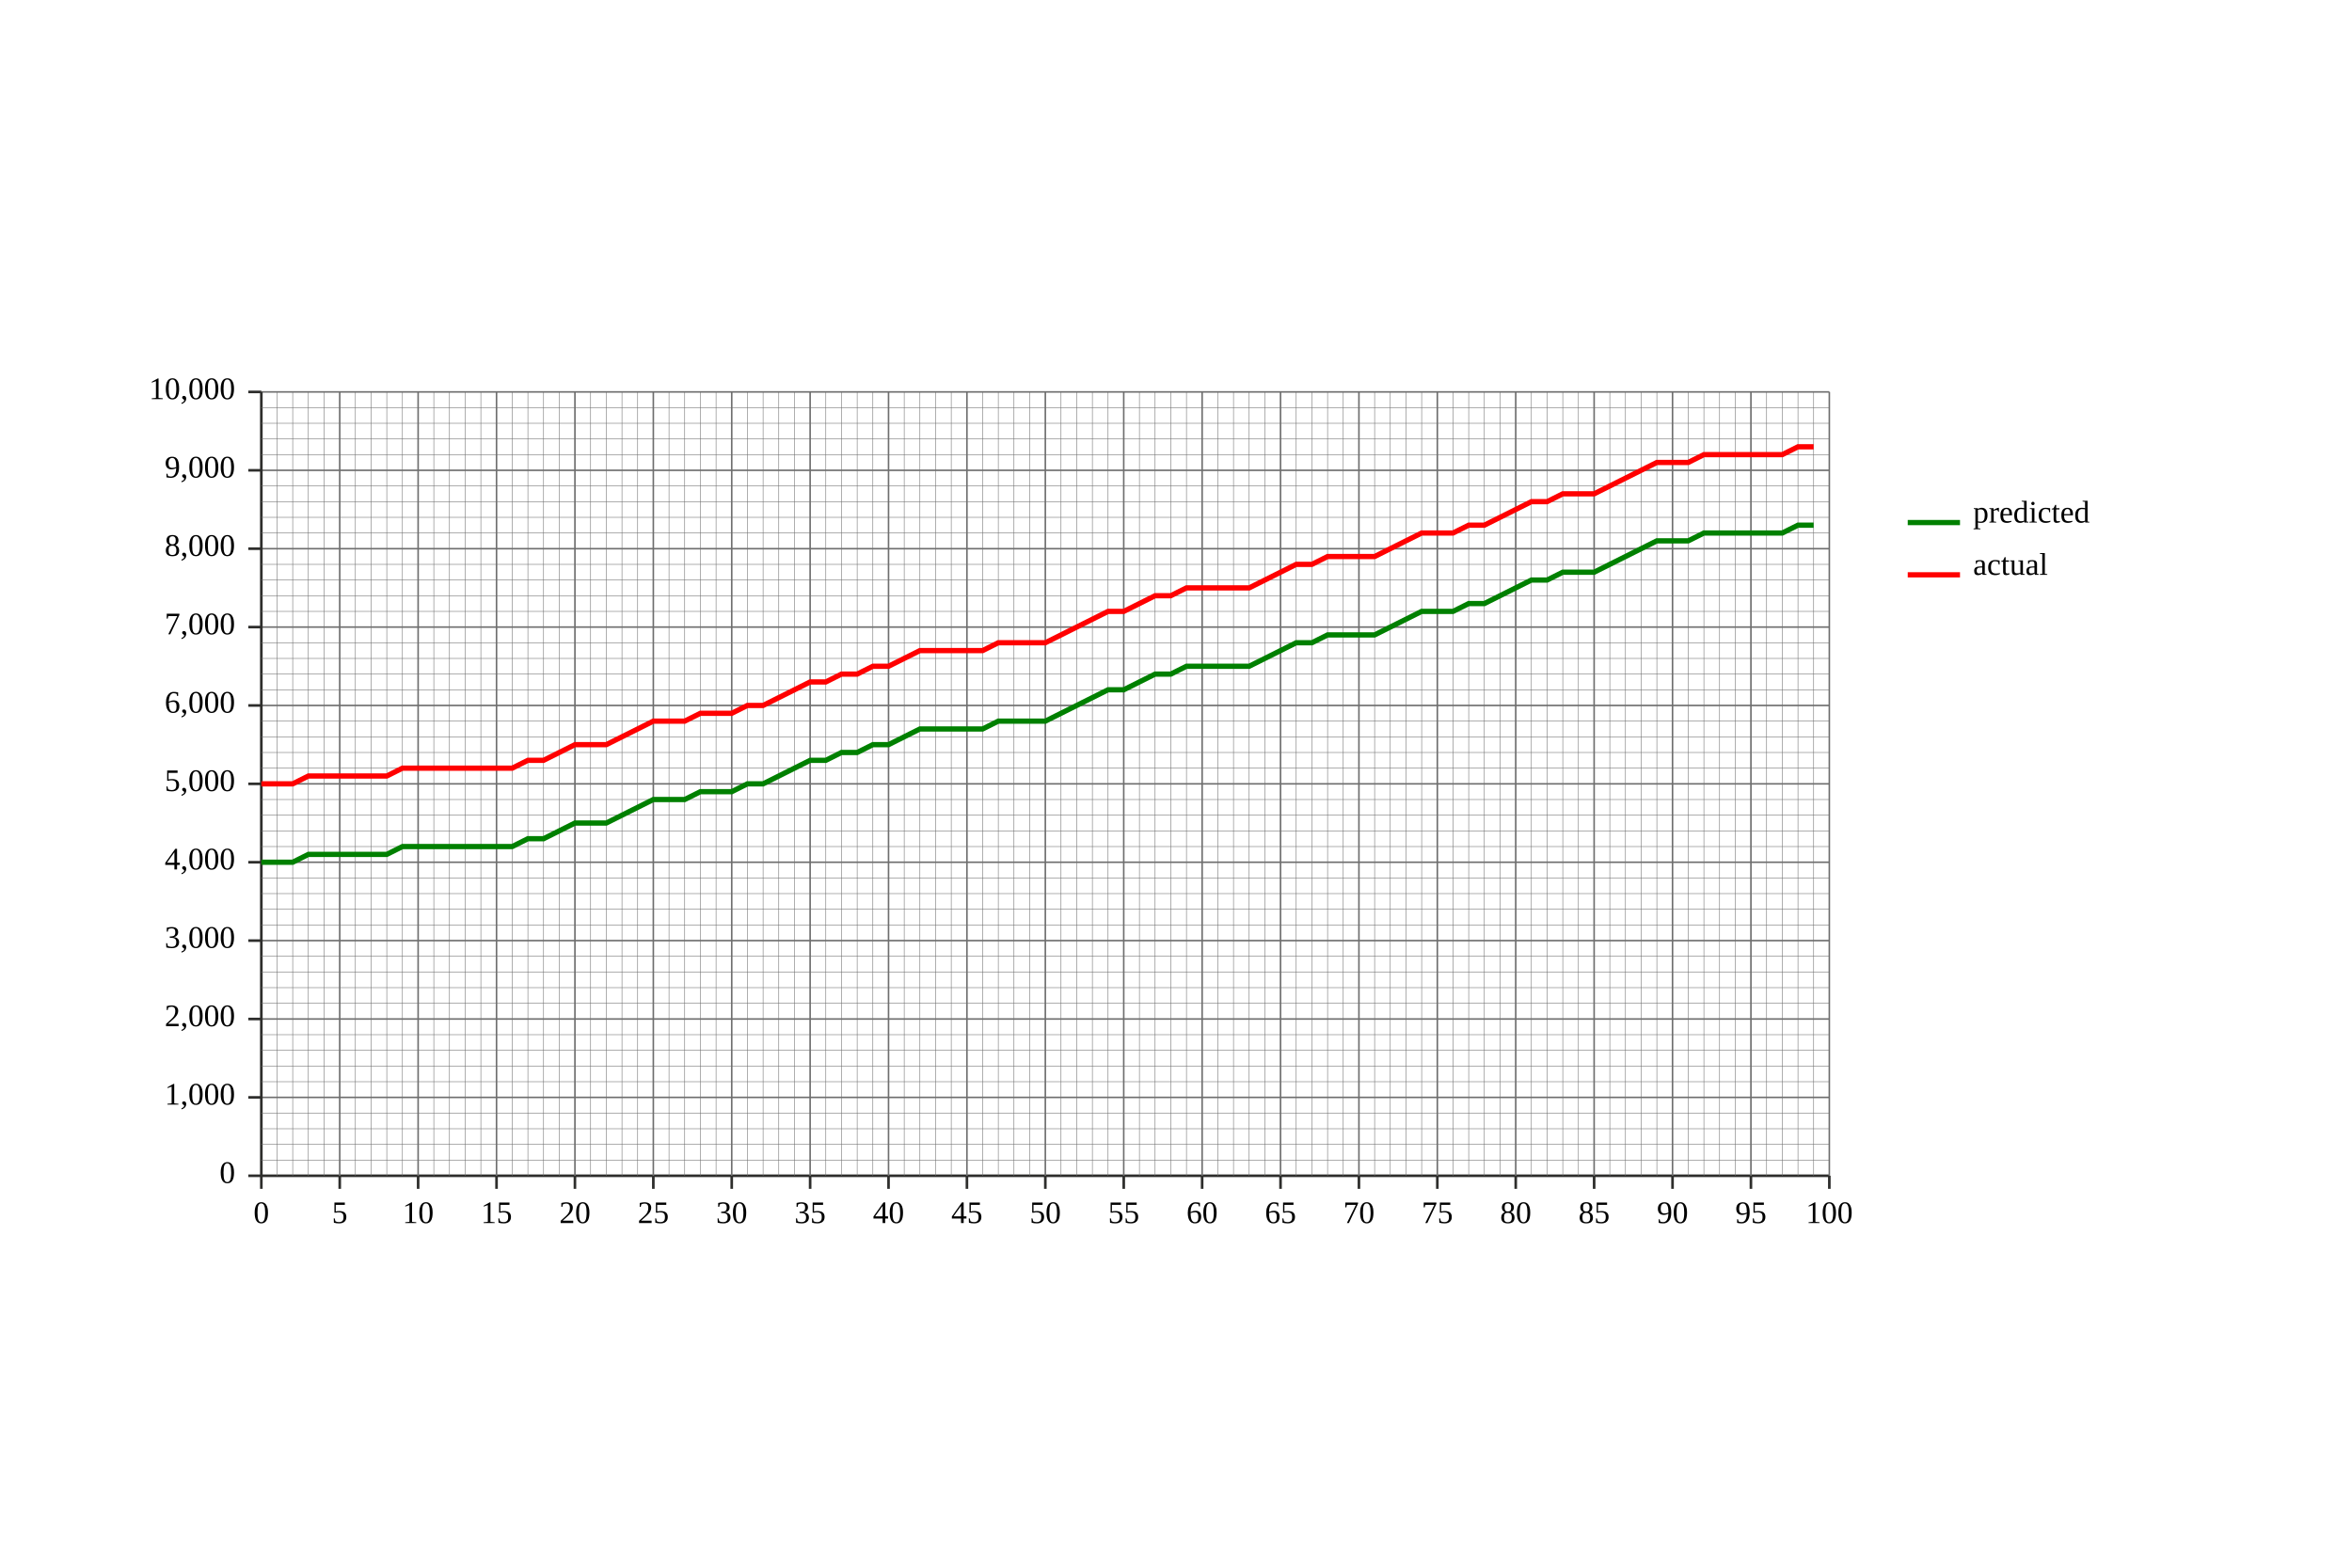
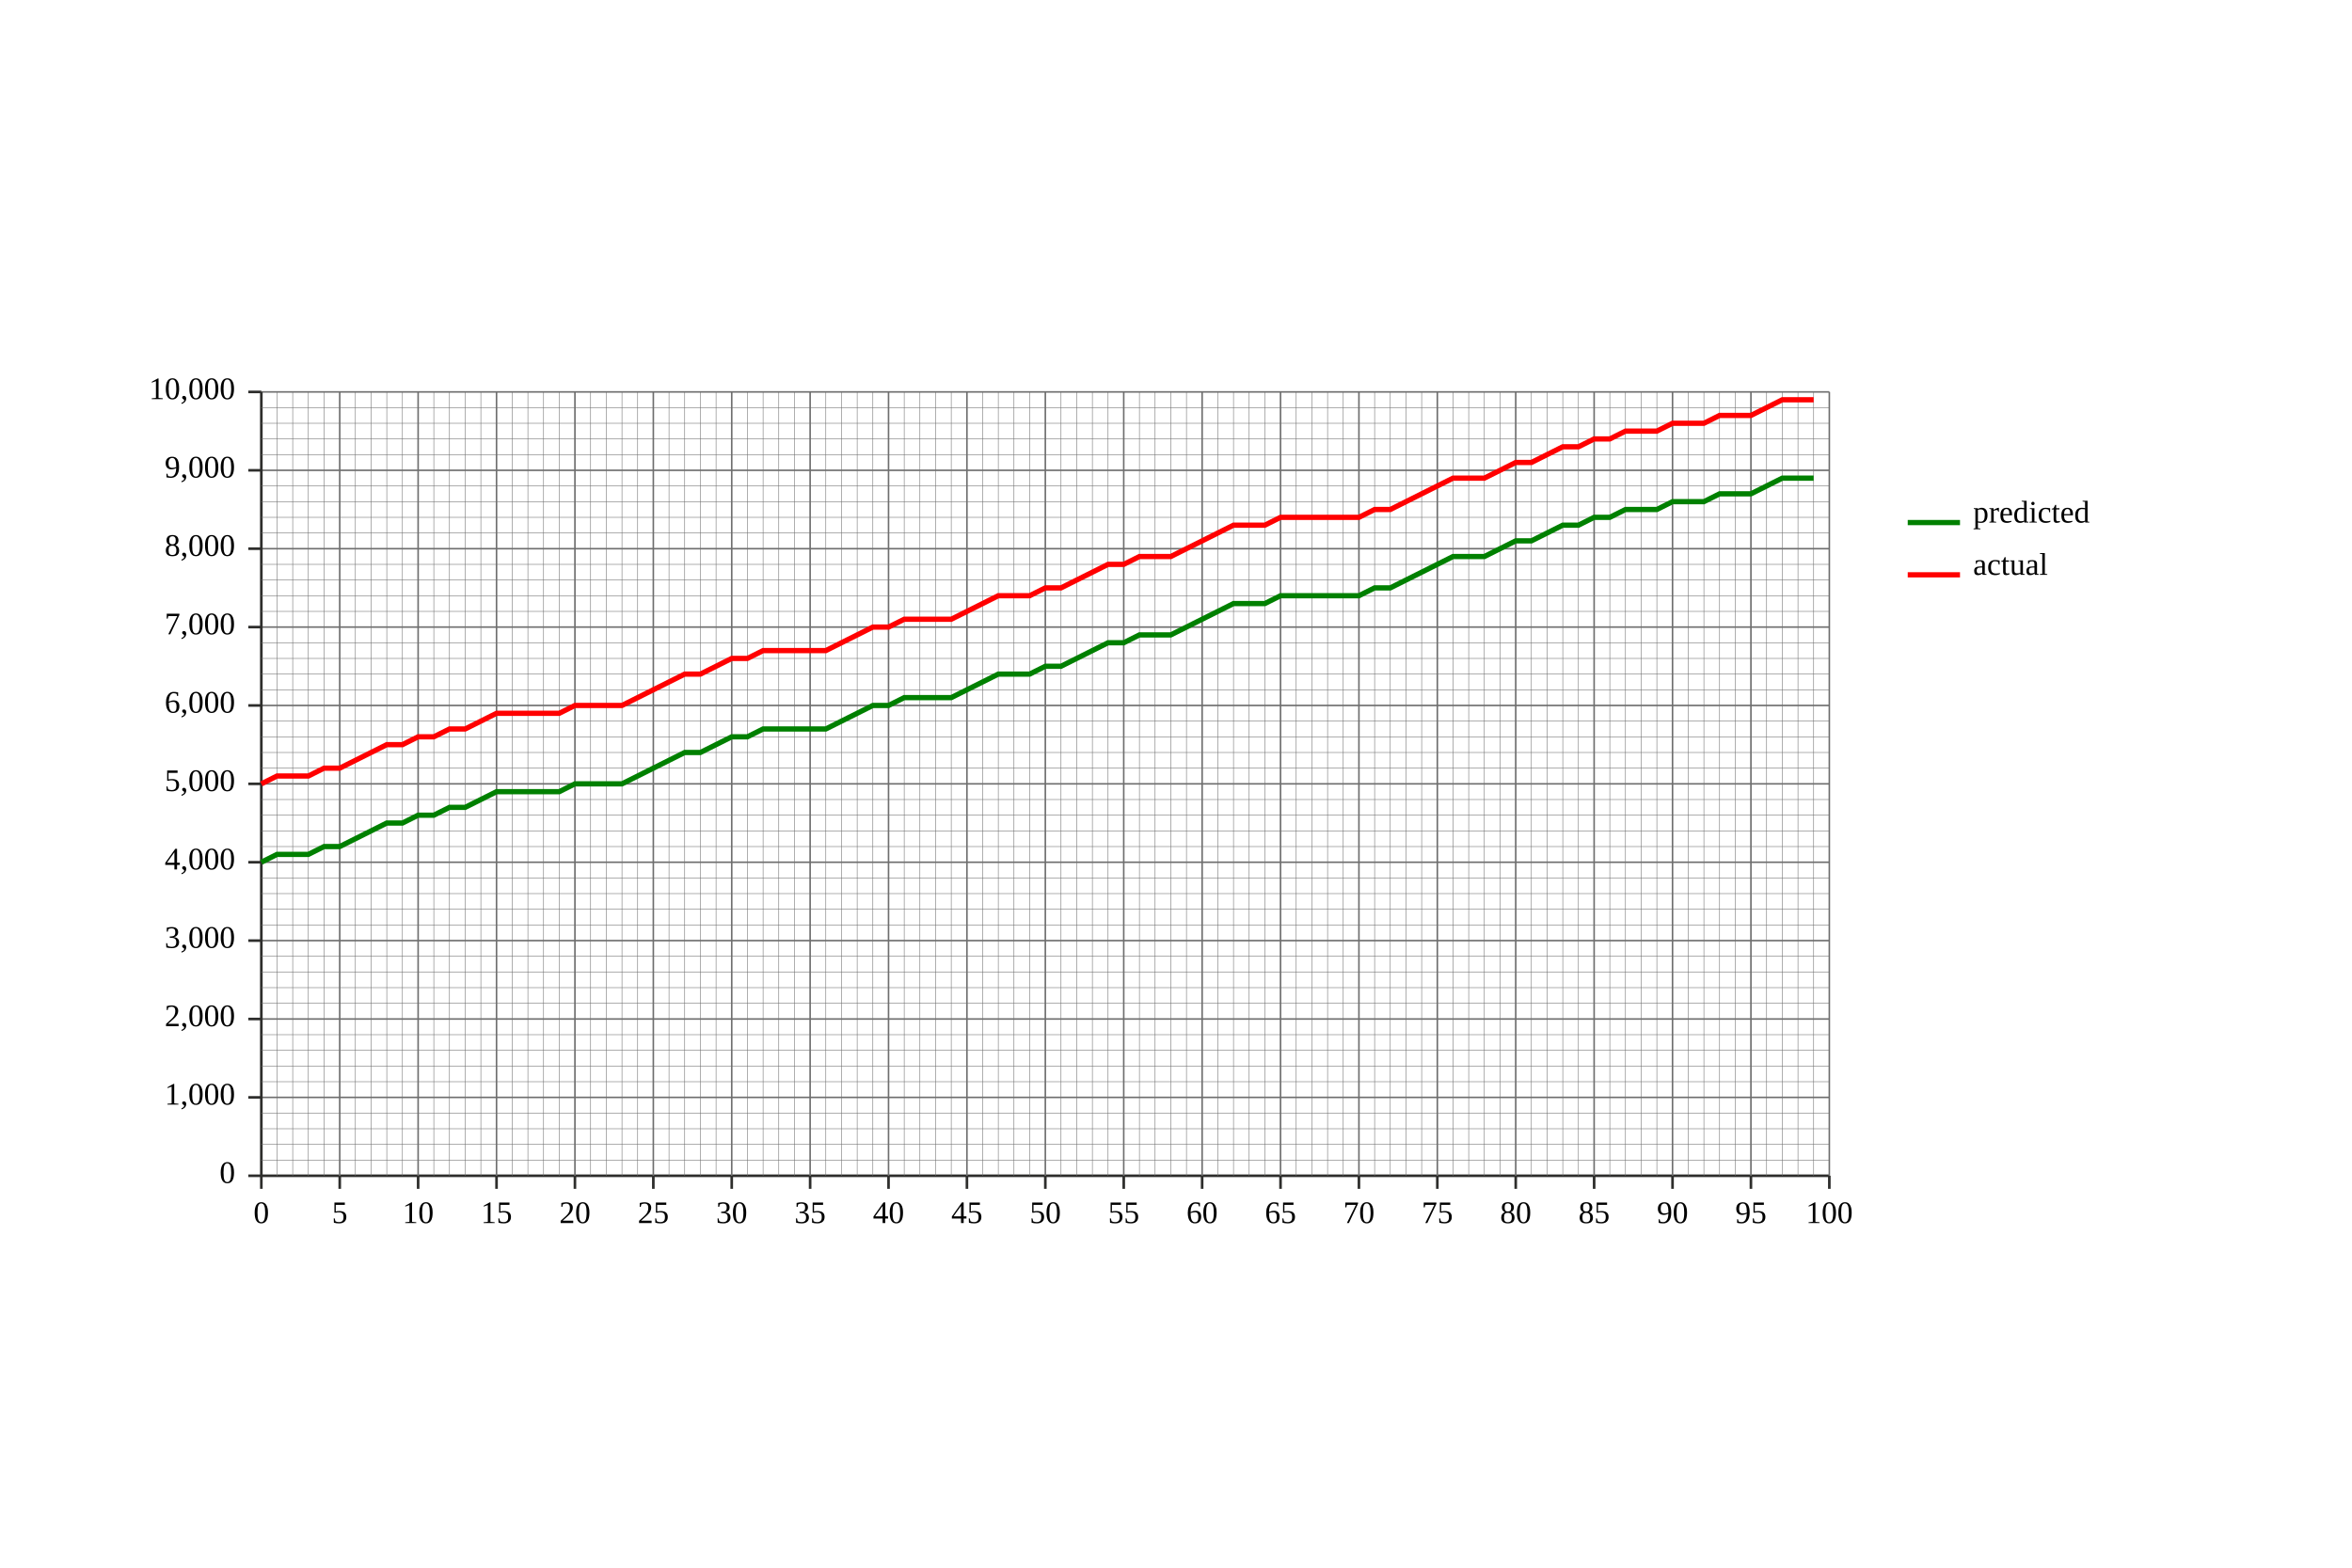
<svg xmlns="http://www.w3.org/2000/svg" viewBox="0 0 900 600">
  <line x1="100" y1="450" x2="700" y2="450" stroke="#2e2e2c" />
  <line x1="100.0" y1="450" x2="100.0" y2="455" stroke="#2e2e2c" />
  <line x1="130.0" y1="450" x2="130.0" y2="455" stroke="#2e2e2c" />
  <line x1="160.0" y1="450" x2="160.0" y2="455" stroke="#2e2e2c" />
  <line x1="190.0" y1="450" x2="190.0" y2="455" stroke="#2e2e2c" />
  <line x1="220.0" y1="450" x2="220.0" y2="455" stroke="#2e2e2c" />
  <line x1="250.0" y1="450" x2="250.0" y2="455" stroke="#2e2e2c" />
  <line x1="280.0" y1="450" x2="280.0" y2="455" stroke="#2e2e2c" />
  <line x1="310.0" y1="450" x2="310.0" y2="455" stroke="#2e2e2c" />
  <line x1="340.0" y1="450" x2="340.0" y2="455" stroke="#2e2e2c" />
  <line x1="370.0" y1="450" x2="370.0" y2="455" stroke="#2e2e2c" />
  <line x1="400.0" y1="450" x2="400.0" y2="455" stroke="#2e2e2c" />
  <line x1="430.0" y1="450" x2="430.0" y2="455" stroke="#2e2e2c" />
  <line x1="460.0" y1="450" x2="460.0" y2="455" stroke="#2e2e2c" />
  <line x1="490.0" y1="450" x2="490.0" y2="455" stroke="#2e2e2c" />
  <line x1="520.0" y1="450" x2="520.0" y2="455" stroke="#2e2e2c" />
  <line x1="550.0" y1="450" x2="550.0" y2="455" stroke="#2e2e2c" />
  <line x1="580.0" y1="450" x2="580.0" y2="455" stroke="#2e2e2c" />
  <line x1="610.0" y1="450" x2="610.0" y2="455" stroke="#2e2e2c" />
  <line x1="640.0" y1="450" x2="640.0" y2="455" stroke="#2e2e2c" />
  <line x1="670.0" y1="450" x2="670.0" y2="455" stroke="#2e2e2c" />
  <line x1="700.0" y1="450" x2="700.0" y2="455" stroke="#2e2e2c" />
  <text x="100.0" y="460" text-anchor="middle" dominant-baseline="hanging">0</text>
  <text x="130.0" y="460" text-anchor="middle" dominant-baseline="hanging">5</text>
  <text x="160.0" y="460" text-anchor="middle" dominant-baseline="hanging">10</text>
  <text x="190.0" y="460" text-anchor="middle" dominant-baseline="hanging">15</text>
  <text x="220.0" y="460" text-anchor="middle" dominant-baseline="hanging">20</text>
  <text x="250.0" y="460" text-anchor="middle" dominant-baseline="hanging">25</text>
  <text x="280.0" y="460" text-anchor="middle" dominant-baseline="hanging">30</text>
  <text x="310.0" y="460" text-anchor="middle" dominant-baseline="hanging">35</text>
  <text x="340.0" y="460" text-anchor="middle" dominant-baseline="hanging">40</text>
  <text x="370.0" y="460" text-anchor="middle" dominant-baseline="hanging">45</text>
  <text x="400.0" y="460" text-anchor="middle" dominant-baseline="hanging">50</text>
  <text x="430.0" y="460" text-anchor="middle" dominant-baseline="hanging">55</text>
  <text x="460.0" y="460" text-anchor="middle" dominant-baseline="hanging">60</text>
  <text x="490.0" y="460" text-anchor="middle" dominant-baseline="hanging">65</text>
  <text x="520.0" y="460" text-anchor="middle" dominant-baseline="hanging">70</text>
  <text x="550.0" y="460" text-anchor="middle" dominant-baseline="hanging">75</text>
  <text x="580.0" y="460" text-anchor="middle" dominant-baseline="hanging">80</text>
  <text x="610.0" y="460" text-anchor="middle" dominant-baseline="hanging">85</text>
  <text x="640.0" y="460" text-anchor="middle" dominant-baseline="hanging">90</text>
  <text x="670.0" y="460" text-anchor="middle" dominant-baseline="hanging">95</text>
  <text x="700.0" y="460" text-anchor="middle" dominant-baseline="hanging">100</text>
  <line x1="100" y1="420.0" x2="700" y2="420.0" stroke="#6e6e6e" stroke-width="0.6" />
  <line x1="100" y1="390.0" x2="700" y2="390.0" stroke="#6e6e6e" stroke-width="0.6" />
  <line x1="100" y1="360.0" x2="700" y2="360.0" stroke="#6e6e6e" stroke-width="0.6" />
  <line x1="100" y1="330.0" x2="700" y2="330.0" stroke="#6e6e6e" stroke-width="0.6" />
  <line x1="100" y1="300.0" x2="700" y2="300.0" stroke="#6e6e6e" stroke-width="0.6" />
  <line x1="100" y1="270.0" x2="700" y2="270.0" stroke="#6e6e6e" stroke-width="0.6" />
  <line x1="100" y1="240.0" x2="700" y2="240.0" stroke="#6e6e6e" stroke-width="0.6" />
  <line x1="100" y1="210.0" x2="700" y2="210.0" stroke="#6e6e6e" stroke-width="0.6" />
  <line x1="100" y1="180.0" x2="700" y2="180.0" stroke="#6e6e6e" stroke-width="0.6" />
  <line x1="100" y1="150.0" x2="700" y2="150.0" stroke="#6e6e6e" stroke-width="0.6" />
  <line x1="100" y1="150" x2="100" y2="450" stroke="#2e2e2c" />
  <line x1="95" y1="450.0" x2="100" y2="450.0" stroke="#2e2e2c" />
  <line x1="95" y1="420.0" x2="100" y2="420.0" stroke="#2e2e2c" />
  <line x1="95" y1="390.0" x2="100" y2="390.0" stroke="#2e2e2c" />
  <line x1="95" y1="360.0" x2="100" y2="360.0" stroke="#2e2e2c" />
  <line x1="95" y1="330.0" x2="100" y2="330.0" stroke="#2e2e2c" />
  <line x1="95" y1="300.0" x2="100" y2="300.0" stroke="#2e2e2c" />
  <line x1="95" y1="270.0" x2="100" y2="270.0" stroke="#2e2e2c" />
  <line x1="95" y1="240.0" x2="100" y2="240.0" stroke="#2e2e2c" />
  <line x1="95" y1="210.0" x2="100" y2="210.0" stroke="#2e2e2c" />
  <line x1="95" y1="180.0" x2="100" y2="180.0" stroke="#2e2e2c" />
  <line x1="95" y1="150.0" x2="100" y2="150.0" stroke="#2e2e2c" />
  <text x="90" y="450.0" text-anchor="end" dominant-baseline="middle">0</text>
  <text x="90" y="420.0" text-anchor="end" dominant-baseline="middle">1,000</text>
  <text x="90" y="390.0" text-anchor="end" dominant-baseline="middle">2,000</text>
  <text x="90" y="360.0" text-anchor="end" dominant-baseline="middle">3,000</text>
  <text x="90" y="330.0" text-anchor="end" dominant-baseline="middle">4,000</text>
  <text x="90" y="300.0" text-anchor="end" dominant-baseline="middle">5,000</text>
  <text x="90" y="270.0" text-anchor="end" dominant-baseline="middle">6,000</text>
  <text x="90" y="240.0" text-anchor="end" dominant-baseline="middle">7,000</text>
  <text x="90" y="210.0" text-anchor="end" dominant-baseline="middle">8,000</text>
  <text x="90" y="180.0" text-anchor="end" dominant-baseline="middle">9,000</text>
  <text x="90" y="150.0" text-anchor="end" dominant-baseline="middle">10,000</text>
  <line x1="130.0" y1="150" x2="130.0" y2="450" stroke="#6e6e6e" stroke-width="0.6" />
  <line x1="124.0" y1="150" x2="124.0" y2="450" stroke="#6e6e6e" stroke-width="0.2" />
  <line x1="118.0" y1="150" x2="118.0" y2="450" stroke="#6e6e6e" stroke-width="0.2" />
  <line x1="112.0" y1="150" x2="112.0" y2="450" stroke="#6e6e6e" stroke-width="0.2" />
  <line x1="106.0" y1="150" x2="106.0" y2="450" stroke="#6e6e6e" stroke-width="0.2" />
  <line x1="160.0" y1="150" x2="160.0" y2="450" stroke="#6e6e6e" stroke-width="0.6" />
  <line x1="154.0" y1="150" x2="154.0" y2="450" stroke="#6e6e6e" stroke-width="0.2" />
  <line x1="148.0" y1="150" x2="148.0" y2="450" stroke="#6e6e6e" stroke-width="0.2" />
  <line x1="142.0" y1="150" x2="142.0" y2="450" stroke="#6e6e6e" stroke-width="0.2" />
  <line x1="136.0" y1="150" x2="136.0" y2="450" stroke="#6e6e6e" stroke-width="0.2" />
  <line x1="190.0" y1="150" x2="190.0" y2="450" stroke="#6e6e6e" stroke-width="0.6" />
  <line x1="184.0" y1="150" x2="184.0" y2="450" stroke="#6e6e6e" stroke-width="0.2" />
  <line x1="178.0" y1="150" x2="178.0" y2="450" stroke="#6e6e6e" stroke-width="0.2" />
  <line x1="172.0" y1="150" x2="172.0" y2="450" stroke="#6e6e6e" stroke-width="0.2" />
  <line x1="166.0" y1="150" x2="166.0" y2="450" stroke="#6e6e6e" stroke-width="0.2" />
  <line x1="220.0" y1="150" x2="220.0" y2="450" stroke="#6e6e6e" stroke-width="0.6" />
  <line x1="214.0" y1="150" x2="214.0" y2="450" stroke="#6e6e6e" stroke-width="0.2" />
  <line x1="208.0" y1="150" x2="208.0" y2="450" stroke="#6e6e6e" stroke-width="0.2" />
  <line x1="202.0" y1="150" x2="202.0" y2="450" stroke="#6e6e6e" stroke-width="0.2" />
  <line x1="196.0" y1="150" x2="196.0" y2="450" stroke="#6e6e6e" stroke-width="0.2" />
  <line x1="250.0" y1="150" x2="250.0" y2="450" stroke="#6e6e6e" stroke-width="0.6" />
  <line x1="244.0" y1="150" x2="244.0" y2="450" stroke="#6e6e6e" stroke-width="0.2" />
  <line x1="238.0" y1="150" x2="238.0" y2="450" stroke="#6e6e6e" stroke-width="0.2" />
  <line x1="232.0" y1="150" x2="232.0" y2="450" stroke="#6e6e6e" stroke-width="0.2" />
  <line x1="226.0" y1="150" x2="226.0" y2="450" stroke="#6e6e6e" stroke-width="0.2" />
  <line x1="280.0" y1="150" x2="280.0" y2="450" stroke="#6e6e6e" stroke-width="0.6" />
  <line x1="274.0" y1="150" x2="274.0" y2="450" stroke="#6e6e6e" stroke-width="0.2" />
  <line x1="268.0" y1="150" x2="268.0" y2="450" stroke="#6e6e6e" stroke-width="0.2" />
  <line x1="262.0" y1="150" x2="262.0" y2="450" stroke="#6e6e6e" stroke-width="0.2" />
  <line x1="256.0" y1="150" x2="256.0" y2="450" stroke="#6e6e6e" stroke-width="0.2" />
  <line x1="310.0" y1="150" x2="310.0" y2="450" stroke="#6e6e6e" stroke-width="0.6" />
  <line x1="304.0" y1="150" x2="304.0" y2="450" stroke="#6e6e6e" stroke-width="0.2" />
  <line x1="298.0" y1="150" x2="298.0" y2="450" stroke="#6e6e6e" stroke-width="0.2" />
  <line x1="292.0" y1="150" x2="292.0" y2="450" stroke="#6e6e6e" stroke-width="0.2" />
  <line x1="286.0" y1="150" x2="286.0" y2="450" stroke="#6e6e6e" stroke-width="0.2" />
  <line x1="340.0" y1="150" x2="340.0" y2="450" stroke="#6e6e6e" stroke-width="0.6" />
  <line x1="334.0" y1="150" x2="334.0" y2="450" stroke="#6e6e6e" stroke-width="0.2" />
  <line x1="328.0" y1="150" x2="328.0" y2="450" stroke="#6e6e6e" stroke-width="0.2" />
  <line x1="322.0" y1="150" x2="322.0" y2="450" stroke="#6e6e6e" stroke-width="0.2" />
  <line x1="316.0" y1="150" x2="316.0" y2="450" stroke="#6e6e6e" stroke-width="0.2" />
  <line x1="370.0" y1="150" x2="370.0" y2="450" stroke="#6e6e6e" stroke-width="0.6" />
  <line x1="364.0" y1="150" x2="364.0" y2="450" stroke="#6e6e6e" stroke-width="0.2" />
  <line x1="358.0" y1="150" x2="358.0" y2="450" stroke="#6e6e6e" stroke-width="0.2" />
  <line x1="352.0" y1="150" x2="352.0" y2="450" stroke="#6e6e6e" stroke-width="0.2" />
  <line x1="346.0" y1="150" x2="346.0" y2="450" stroke="#6e6e6e" stroke-width="0.2" />
  <line x1="400.0" y1="150" x2="400.0" y2="450" stroke="#6e6e6e" stroke-width="0.6" />
  <line x1="394.0" y1="150" x2="394.0" y2="450" stroke="#6e6e6e" stroke-width="0.2" />
  <line x1="388.0" y1="150" x2="388.0" y2="450" stroke="#6e6e6e" stroke-width="0.2" />
  <line x1="382.0" y1="150" x2="382.0" y2="450" stroke="#6e6e6e" stroke-width="0.2" />
  <line x1="376.0" y1="150" x2="376.0" y2="450" stroke="#6e6e6e" stroke-width="0.2" />
  <line x1="430.0" y1="150" x2="430.0" y2="450" stroke="#6e6e6e" stroke-width="0.6" />
  <line x1="424.0" y1="150" x2="424.0" y2="450" stroke="#6e6e6e" stroke-width="0.2" />
  <line x1="418.0" y1="150" x2="418.0" y2="450" stroke="#6e6e6e" stroke-width="0.2" />
  <line x1="412.0" y1="150" x2="412.0" y2="450" stroke="#6e6e6e" stroke-width="0.2" />
  <line x1="406.0" y1="150" x2="406.0" y2="450" stroke="#6e6e6e" stroke-width="0.2" />
  <line x1="460.0" y1="150" x2="460.0" y2="450" stroke="#6e6e6e" stroke-width="0.6" />
  <line x1="454.0" y1="150" x2="454.0" y2="450" stroke="#6e6e6e" stroke-width="0.2" />
  <line x1="448.0" y1="150" x2="448.0" y2="450" stroke="#6e6e6e" stroke-width="0.2" />
  <line x1="442.0" y1="150" x2="442.0" y2="450" stroke="#6e6e6e" stroke-width="0.2" />
  <line x1="436.0" y1="150" x2="436.0" y2="450" stroke="#6e6e6e" stroke-width="0.2" />
  <line x1="490.0" y1="150" x2="490.0" y2="450" stroke="#6e6e6e" stroke-width="0.6" />
  <line x1="484.0" y1="150" x2="484.0" y2="450" stroke="#6e6e6e" stroke-width="0.2" />
  <line x1="478.0" y1="150" x2="478.0" y2="450" stroke="#6e6e6e" stroke-width="0.2" />
  <line x1="472.0" y1="150" x2="472.0" y2="450" stroke="#6e6e6e" stroke-width="0.2" />
  <line x1="466.0" y1="150" x2="466.0" y2="450" stroke="#6e6e6e" stroke-width="0.2" />
  <line x1="520.0" y1="150" x2="520.0" y2="450" stroke="#6e6e6e" stroke-width="0.6" />
  <line x1="514.0" y1="150" x2="514.0" y2="450" stroke="#6e6e6e" stroke-width="0.2" />
  <line x1="508.0" y1="150" x2="508.0" y2="450" stroke="#6e6e6e" stroke-width="0.2" />
  <line x1="502.0" y1="150" x2="502.0" y2="450" stroke="#6e6e6e" stroke-width="0.2" />
  <line x1="496.0" y1="150" x2="496.0" y2="450" stroke="#6e6e6e" stroke-width="0.2" />
  <line x1="550.0" y1="150" x2="550.0" y2="450" stroke="#6e6e6e" stroke-width="0.6" />
  <line x1="544.0" y1="150" x2="544.0" y2="450" stroke="#6e6e6e" stroke-width="0.2" />
  <line x1="538.0" y1="150" x2="538.0" y2="450" stroke="#6e6e6e" stroke-width="0.2" />
  <line x1="532.0" y1="150" x2="532.0" y2="450" stroke="#6e6e6e" stroke-width="0.2" />
  <line x1="526.0" y1="150" x2="526.0" y2="450" stroke="#6e6e6e" stroke-width="0.2" />
  <line x1="580.0" y1="150" x2="580.0" y2="450" stroke="#6e6e6e" stroke-width="0.6" />
  <line x1="574.0" y1="150" x2="574.0" y2="450" stroke="#6e6e6e" stroke-width="0.2" />
  <line x1="568.0" y1="150" x2="568.0" y2="450" stroke="#6e6e6e" stroke-width="0.2" />
  <line x1="562.0" y1="150" x2="562.0" y2="450" stroke="#6e6e6e" stroke-width="0.2" />
  <line x1="556.0" y1="150" x2="556.0" y2="450" stroke="#6e6e6e" stroke-width="0.2" />
  <line x1="610.0" y1="150" x2="610.0" y2="450" stroke="#6e6e6e" stroke-width="0.6" />
  <line x1="604.0" y1="150" x2="604.0" y2="450" stroke="#6e6e6e" stroke-width="0.2" />
  <line x1="598.0" y1="150" x2="598.0" y2="450" stroke="#6e6e6e" stroke-width="0.2" />
  <line x1="592.0" y1="150" x2="592.0" y2="450" stroke="#6e6e6e" stroke-width="0.2" />
  <line x1="586.0" y1="150" x2="586.0" y2="450" stroke="#6e6e6e" stroke-width="0.2" />
  <line x1="640.0" y1="150" x2="640.0" y2="450" stroke="#6e6e6e" stroke-width="0.6" />
  <line x1="634.0" y1="150" x2="634.0" y2="450" stroke="#6e6e6e" stroke-width="0.2" />
  <line x1="628.0" y1="150" x2="628.0" y2="450" stroke="#6e6e6e" stroke-width="0.2" />
  <line x1="622.0" y1="150" x2="622.0" y2="450" stroke="#6e6e6e" stroke-width="0.2" />
  <line x1="616.0" y1="150" x2="616.0" y2="450" stroke="#6e6e6e" stroke-width="0.2" />
  <line x1="670.0" y1="150" x2="670.0" y2="450" stroke="#6e6e6e" stroke-width="0.6" />
  <line x1="664.0" y1="150" x2="664.0" y2="450" stroke="#6e6e6e" stroke-width="0.2" />
  <line x1="658.0" y1="150" x2="658.0" y2="450" stroke="#6e6e6e" stroke-width="0.2" />
  <line x1="652.0" y1="150" x2="652.0" y2="450" stroke="#6e6e6e" stroke-width="0.2" />
  <line x1="646.0" y1="150" x2="646.0" y2="450" stroke="#6e6e6e" stroke-width="0.2" />
  <line x1="700.0" y1="150" x2="700.0" y2="450" stroke="#6e6e6e" stroke-width="0.6" />
  <line x1="694.0" y1="150" x2="694.0" y2="450" stroke="#6e6e6e" stroke-width="0.2" />
  <line x1="688.0" y1="150" x2="688.0" y2="450" stroke="#6e6e6e" stroke-width="0.2" />
  <line x1="682.0" y1="150" x2="682.0" y2="450" stroke="#6e6e6e" stroke-width="0.2" />
  <line x1="676.0" y1="150" x2="676.0" y2="450" stroke="#6e6e6e" stroke-width="0.2" />
  <line x1="100" y1="426.0" x2="700" y2="426.0" stroke="#6e6e6e" stroke-width="0.2" />
  <line x1="100" y1="432.0" x2="700" y2="432.0" stroke="#6e6e6e" stroke-width="0.2" />
  <line x1="100" y1="438.0" x2="700" y2="438.0" stroke="#6e6e6e" stroke-width="0.2" />
  <line x1="100" y1="444.0" x2="700" y2="444.0" stroke="#6e6e6e" stroke-width="0.2" />
  <line x1="100" y1="396.0" x2="700" y2="396.0" stroke="#6e6e6e" stroke-width="0.2" />
  <line x1="100" y1="402.0" x2="700" y2="402.0" stroke="#6e6e6e" stroke-width="0.2" />
  <line x1="100" y1="408.0" x2="700" y2="408.0" stroke="#6e6e6e" stroke-width="0.2" />
  <line x1="100" y1="414.0" x2="700" y2="414.0" stroke="#6e6e6e" stroke-width="0.2" />
  <line x1="100" y1="366.0" x2="700" y2="366.0" stroke="#6e6e6e" stroke-width="0.2" />
  <line x1="100" y1="372.0" x2="700" y2="372.0" stroke="#6e6e6e" stroke-width="0.2" />
  <line x1="100" y1="378.0" x2="700" y2="378.0" stroke="#6e6e6e" stroke-width="0.2" />
  <line x1="100" y1="384.0" x2="700" y2="384.0" stroke="#6e6e6e" stroke-width="0.2" />
  <line x1="100" y1="336.0" x2="700" y2="336.0" stroke="#6e6e6e" stroke-width="0.2" />
  <line x1="100" y1="342.0" x2="700" y2="342.0" stroke="#6e6e6e" stroke-width="0.2" />
  <line x1="100" y1="348.0" x2="700" y2="348.0" stroke="#6e6e6e" stroke-width="0.2" />
  <line x1="100" y1="354.0" x2="700" y2="354.0" stroke="#6e6e6e" stroke-width="0.2" />
  <line x1="100" y1="306.0" x2="700" y2="306.0" stroke="#6e6e6e" stroke-width="0.2" />
  <line x1="100" y1="312.0" x2="700" y2="312.0" stroke="#6e6e6e" stroke-width="0.2" />
  <line x1="100" y1="318.0" x2="700" y2="318.0" stroke="#6e6e6e" stroke-width="0.2" />
  <line x1="100" y1="324.0" x2="700" y2="324.0" stroke="#6e6e6e" stroke-width="0.2" />
  <line x1="100" y1="276.0" x2="700" y2="276.0" stroke="#6e6e6e" stroke-width="0.2" />
  <line x1="100" y1="282.0" x2="700" y2="282.0" stroke="#6e6e6e" stroke-width="0.2" />
  <line x1="100" y1="288.0" x2="700" y2="288.0" stroke="#6e6e6e" stroke-width="0.2" />
  <line x1="100" y1="294.0" x2="700" y2="294.0" stroke="#6e6e6e" stroke-width="0.2" />
  <line x1="100" y1="246.0" x2="700" y2="246.0" stroke="#6e6e6e" stroke-width="0.2" />
  <line x1="100" y1="252.0" x2="700" y2="252.0" stroke="#6e6e6e" stroke-width="0.2" />
  <line x1="100" y1="258.0" x2="700" y2="258.0" stroke="#6e6e6e" stroke-width="0.2" />
  <line x1="100" y1="264.0" x2="700" y2="264.0" stroke="#6e6e6e" stroke-width="0.2" />
  <line x1="100" y1="216.0" x2="700" y2="216.0" stroke="#6e6e6e" stroke-width="0.2" />
  <line x1="100" y1="222.0" x2="700" y2="222.0" stroke="#6e6e6e" stroke-width="0.2" />
  <line x1="100" y1="228.0" x2="700" y2="228.0" stroke="#6e6e6e" stroke-width="0.2" />
  <line x1="100" y1="234.0" x2="700" y2="234.0" stroke="#6e6e6e" stroke-width="0.2" />
  <line x1="100" y1="186.0" x2="700" y2="186.0" stroke="#6e6e6e" stroke-width="0.2" />
  <line x1="100" y1="192.0" x2="700" y2="192.0" stroke="#6e6e6e" stroke-width="0.2" />
  <line x1="100" y1="198.0" x2="700" y2="198.0" stroke="#6e6e6e" stroke-width="0.2" />
  <line x1="100" y1="204.0" x2="700" y2="204.0" stroke="#6e6e6e" stroke-width="0.2" />
  <line x1="100" y1="156.0" x2="700" y2="156.0" stroke="#6e6e6e" stroke-width="0.2" />
  <line x1="100" y1="162.0" x2="700" y2="162.0" stroke="#6e6e6e" stroke-width="0.2" />
  <line x1="100" y1="168.0" x2="700" y2="168.0" stroke="#6e6e6e" stroke-width="0.2" />
  <line x1="100" y1="174.0" x2="700" y2="174.0" stroke="#6e6e6e" stroke-width="0.2" />
  <line x1="730" y1="200" x2="750" y2="200" stroke-width="2" stroke="green" />
  <line x1="730" y1="220" x2="750" y2="220" stroke-width="2" stroke="red" />
  <text x="755" y="200" alignment-baseline="middle">predicted</text>
  <text x="755" y="220" alignment-baseline="middle">actual</text>
-   <path d="M 100.0 330.0 L 106.0 330.0 L 112.0 330.0 L 118.0 327.0 L 124.0 327.0 L 130.0 327.0 L 136.0 327.0 L 142.0 327.0 L 148.0 327.0 L 154.0 324.0 L 160.0 324.0 L 166.0 324.0 L 172.0 324.0 L 178.0 324.0 L 184.0 324.0 L 190.0 324.0 L 196.0 324.0 L 202.0 321.0 L 208.0 321.0 L 214.0 318.0 L 220.0 315.0 L 226.0 315.0 L 232.0 315.0 L 238.0 312.0 L 244.0 309.0 L 250.0 306.0 L 256.0 306.0 L 262.0 306.0 L 268.0 303.0 L 274.0 303.0 L 280.0 303.0 L 286.0 300.0 L 292.0 300.0 L 298.0 297.0 L 304.0 294.0 L 310.0 291.0 L 316.0 291.0 L 322.0 288.0 L 328.0 288.0 L 334.0 285.0 L 340.0 285.0 L 346.0 282.0 L 352.0 279.0 L 358.0 279.0 L 364.0 279.0 L 370.0 279.0 L 376.0 279.0 L 382.0 276.0 L 388.0 276.0 L 394.0 276.0 L 400.0 276.0 L 406.0 273.0 L 412.0 270.0 L 418.0 267.0 L 424.0 264.0 L 430.0 264.0 L 436 261.0 L 442 258.0 L 448.0 258.0 L 454.0 255.0 L 460.0 255.0 L 466.0 255.0 L 472.0 255.0 L 478.0 255.0 L 484.0 252.0 L 490.0 249.0 L 496.0 246.0 L 502.0 246.0 L 508 243.0 L 514.0 243.0 L 520.0 243.0 L 526.0 243.0 L 532.0 240.0 L 538.0 237.0 L 544.0 234.0 L 550.0 234.0 L 556.0 234.0 L 562.0 231.0 L 568.0 231.0 L 574.0 228.0 L 580.0 225.0 L 586.0 222.0 L 592.0 222.0 L 598.0 219.0 L 604.0 219.0 L 610.0 219.0 L 616.0 216.0 L 622.0 213.0 L 628.0 210.0 L 634.0 207.0 L 640.0 207.0 L 646.0 207.0 L 652.0 204.0 L 658.0 204.0 L 664.0 204.0 L 670.0 204.0 L 676.0 204.0 L 682.0 204.0 L 688.0 201.0 L 694.0 201.0" fill="none" stroke-width="2" stroke="green" />
-   <path d="M 100.0 300.0 L 106.0 300.0 L 112.0 300.0 L 118.0 297.0 L 124.0 297.0 L 130.0 297.0 L 136.0 297.0 L 142.0 297.0 L 148.0 297.0 L 154.0 294.0 L 160.0 294.0 L 166.0 294.0 L 172.0 294.0 L 178.0 294.0 L 184.0 294.0 L 190.0 294.0 L 196.0 294.0 L 202.0 291.0 L 208.0 291.0 L 214.0 288.0 L 220.0 285.0 L 226.0 285.0 L 232.0 285.0 L 238.0 282.0 L 244.0 279.0 L 250.0 276.0 L 256.0 276.0 L 262.0 276.0 L 268.0 273.0 L 274.0 273.0 L 280.0 273.0 L 286.0 270.0 L 292.0 270.0 L 298.0 267.0 L 304.0 264.0 L 310.0 261.0 L 316.0 261.0 L 322.0 258.0 L 328.0 258.0 L 334.0 255.0 L 340.0 255.0 L 346.0 252.0 L 352.0 249.0 L 358.0 249.0 L 364.0 249.0 L 370.0 249.0 L 376.0 249.0 L 382.0 246.0 L 388.0 246.0 L 394.0 246.0 L 400.0 246.0 L 406.0 243.0 L 412.0 240.0 L 418.0 237.0 L 424.0 234.0 L 430.0 234.0 L 436 231.0 L 442 228.0 L 448.0 228.0 L 454.0 225.0 L 460.0 225.0 L 466.0 225.0 L 472.0 225.0 L 478.0 225.0 L 484.0 222.0 L 490.0 219.0 L 496.0 216.0 L 502.0 216.0 L 508 213.0 L 514.0 213.0 L 520.0 213.0 L 526.0 213.0 L 532.0 210.0 L 538.0 207.0 L 544.0 204.0 L 550.0 204.0 L 556.0 204.0 L 562.0 201.0 L 568.0 201.0 L 574.0 198.0 L 580.0 195.0 L 586.0 192.0 L 592.0 192.0 L 598.0 189.0 L 604.0 189.0 L 610.0 189.0 L 616.0 186.0 L 622.0 183.0 L 628.0 180.0 L 634.0 177.0 L 640.0 177.0 L 646.0 177.0 L 652.0 174.0 L 658.0 174.0 L 664.0 174.0 L 670.0 174.0 L 676.0 174.0 L 682.0 174.0 L 688.0 171.0 L 694.0 171.0" fill="none" stroke-width="2" stroke="red" />
+   <path d="M 100.0 330.0 L 106.0 327.0 L 112.0 327.0 L 118.0 327.0 L 124.0 324.0 L 130.0 324.0 L 136.0 321.0 L 142.0 318.0 L 148.0 315.0 L 154.0 315.0 L 160.0 312.0 L 166.0 312.0 L 172.0 309.0 L 178.0 309.0 L 184.0 306.0 L 190.0 303.0 L 196.0 303.0 L 202.0 303.0 L 208.0 303.0 L 214.0 303.0 L 220.0 300.0 L 226.0 300.0 L 232.0 300.0 L 238.0 300.0 L 244.0 297.0 L 250.0 294.0 L 256.0 291.0 L 262.0 288.0 L 268.0 288.0 L 274.0 285.0 L 280.0 282.0 L 286.0 282.0 L 292.0 279.0 L 298.0 279.0 L 304.0 279.0 L 310.0 279.0 L 316.0 279.0 L 322.0 276.0 L 328.0 273.0 L 334.0 270.0 L 340.0 270.0 L 346.0 267.0 L 352.0 267.0 L 358.0 267.0 L 364.0 267.0 L 370.0 264.0 L 376.0 261.0 L 382.0 258.0 L 388.0 258.0 L 394.0 258.0 L 400.0 255.0 L 406.0 255.0 L 412.0 252.0 L 418.0 249.0 L 424.0 246.0 L 430.0 246.0 L 436 243.0 L 442 243.0 L 448.0 243.0 L 454.0 240.0 L 460.0 237.0 L 466.0 234.0 L 472.0 231.0 L 478.0 231.0 L 484.0 231.0 L 490.0 228.0 L 496.0 228.0 L 502.0 228.0 L 508 228.0 L 514.0 228.0 L 520.0 228.0 L 526.0 225.0 L 532.0 225.0 L 538.0 222.0 L 544.0 219.0 L 550.0 216.0 L 556.0 213.0 L 562.0 213.0 L 568.0 213.0 L 574.0 210.0 L 580.0 207.0 L 586.0 207.0 L 592.0 204.0 L 598.0 201.0 L 604.0 201.0 L 610.0 198.0 L 616.0 198.0 L 622.0 195.0 L 628.0 195.0 L 634.0 195.0 L 640.0 192.0 L 646.0 192.0 L 652.0 192.0 L 658.0 189.0 L 664.0 189.0 L 670.0 189.0 L 676.0 186.0 L 682.0 183.0 L 688.0 183.0 L 694.0 183.0" fill="none" stroke-width="2" stroke="green" />
+   <path d="M 100.0 300.0 L 106.0 297.0 L 112.0 297.0 L 118.0 297.0 L 124.0 294.0 L 130.0 294.0 L 136.0 291.0 L 142.0 288.0 L 148.0 285.0 L 154.0 285.0 L 160.0 282.0 L 166.0 282.0 L 172.0 279.0 L 178.0 279.0 L 184.0 276.0 L 190.0 273.0 L 196.0 273.0 L 202.0 273.0 L 208.0 273.0 L 214.0 273.0 L 220.0 270.0 L 226.0 270.0 L 232.0 270.0 L 238.0 270.0 L 244.0 267.0 L 250.0 264.0 L 256.0 261.0 L 262.0 258.0 L 268.0 258.0 L 274.0 255.0 L 280.0 252.0 L 286.0 252.0 L 292.0 249.0 L 298.0 249.0 L 304.0 249.0 L 310.0 249.0 L 316.0 249.0 L 322.0 246.0 L 328.0 243.0 L 334.0 240.0 L 340.0 240.0 L 346.0 237.0 L 352.0 237.0 L 358.0 237.0 L 364.0 237.0 L 370.0 234.0 L 376.0 231.0 L 382.0 228.0 L 388.0 228.0 L 394.0 228.0 L 400.0 225.0 L 406.0 225.0 L 412.0 222.0 L 418.0 219.0 L 424.0 216.0 L 430.0 216.0 L 436 213.0 L 442 213.0 L 448.0 213.0 L 454.0 210.0 L 460.0 207.0 L 466.0 204.0 L 472.0 201.0 L 478.0 201.0 L 484.0 201.0 L 490.0 198.0 L 496.0 198.0 L 502.0 198.0 L 508 198.0 L 514.0 198.0 L 520.0 198.0 L 526.0 195.0 L 532.0 195.0 L 538.0 192.0 L 544.0 189.0 L 550.0 186.0 L 556.0 183.0 L 562.0 183.0 L 568.0 183.0 L 574.0 180.0 L 580.0 177.0 L 586.0 177.0 L 592.0 174.0 L 598.0 171.0 L 604.0 171.0 L 610.0 168.0 L 616.0 168.0 L 622.0 165.0 L 628.0 165.0 L 634.0 165.0 L 640.0 162.0 L 646.0 162.0 L 652.0 162.0 L 658.0 159.0 L 664.0 159.0 L 670.0 159.0 L 676.0 156.0 L 682.0 153.0 L 688.0 153.0 L 694.0 153.0" fill="none" stroke-width="2" stroke="red" />
</svg>
